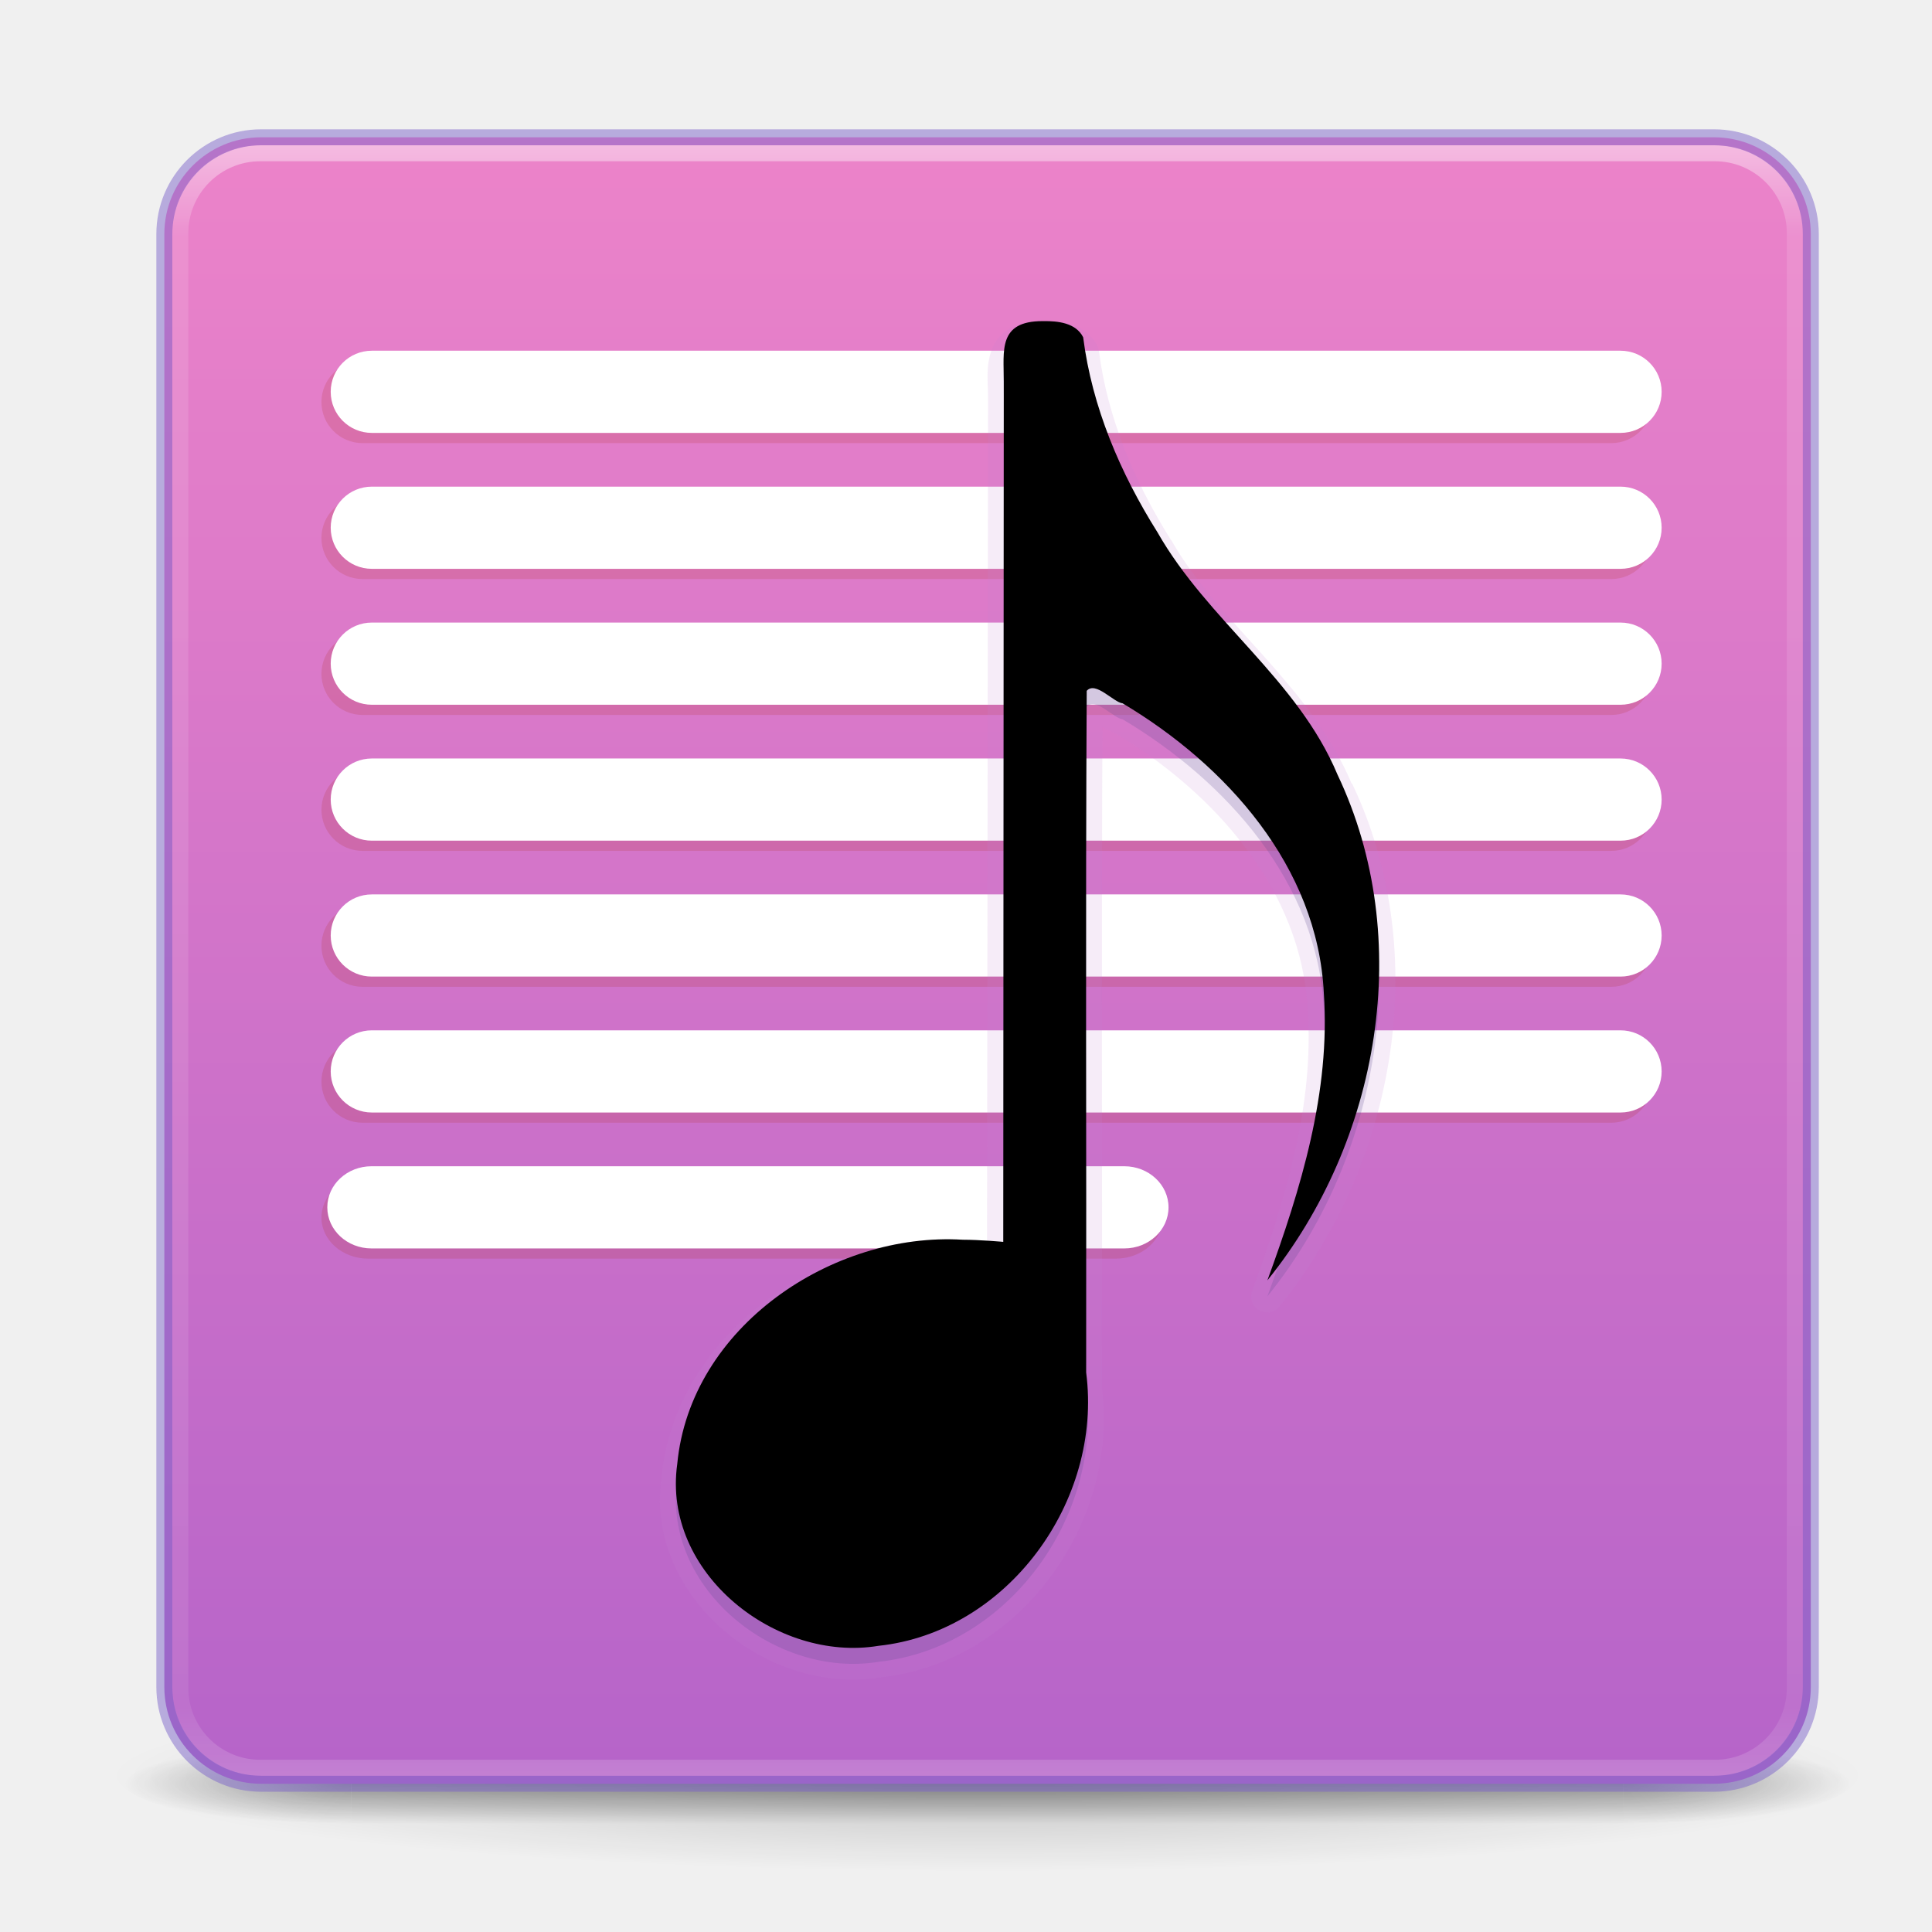
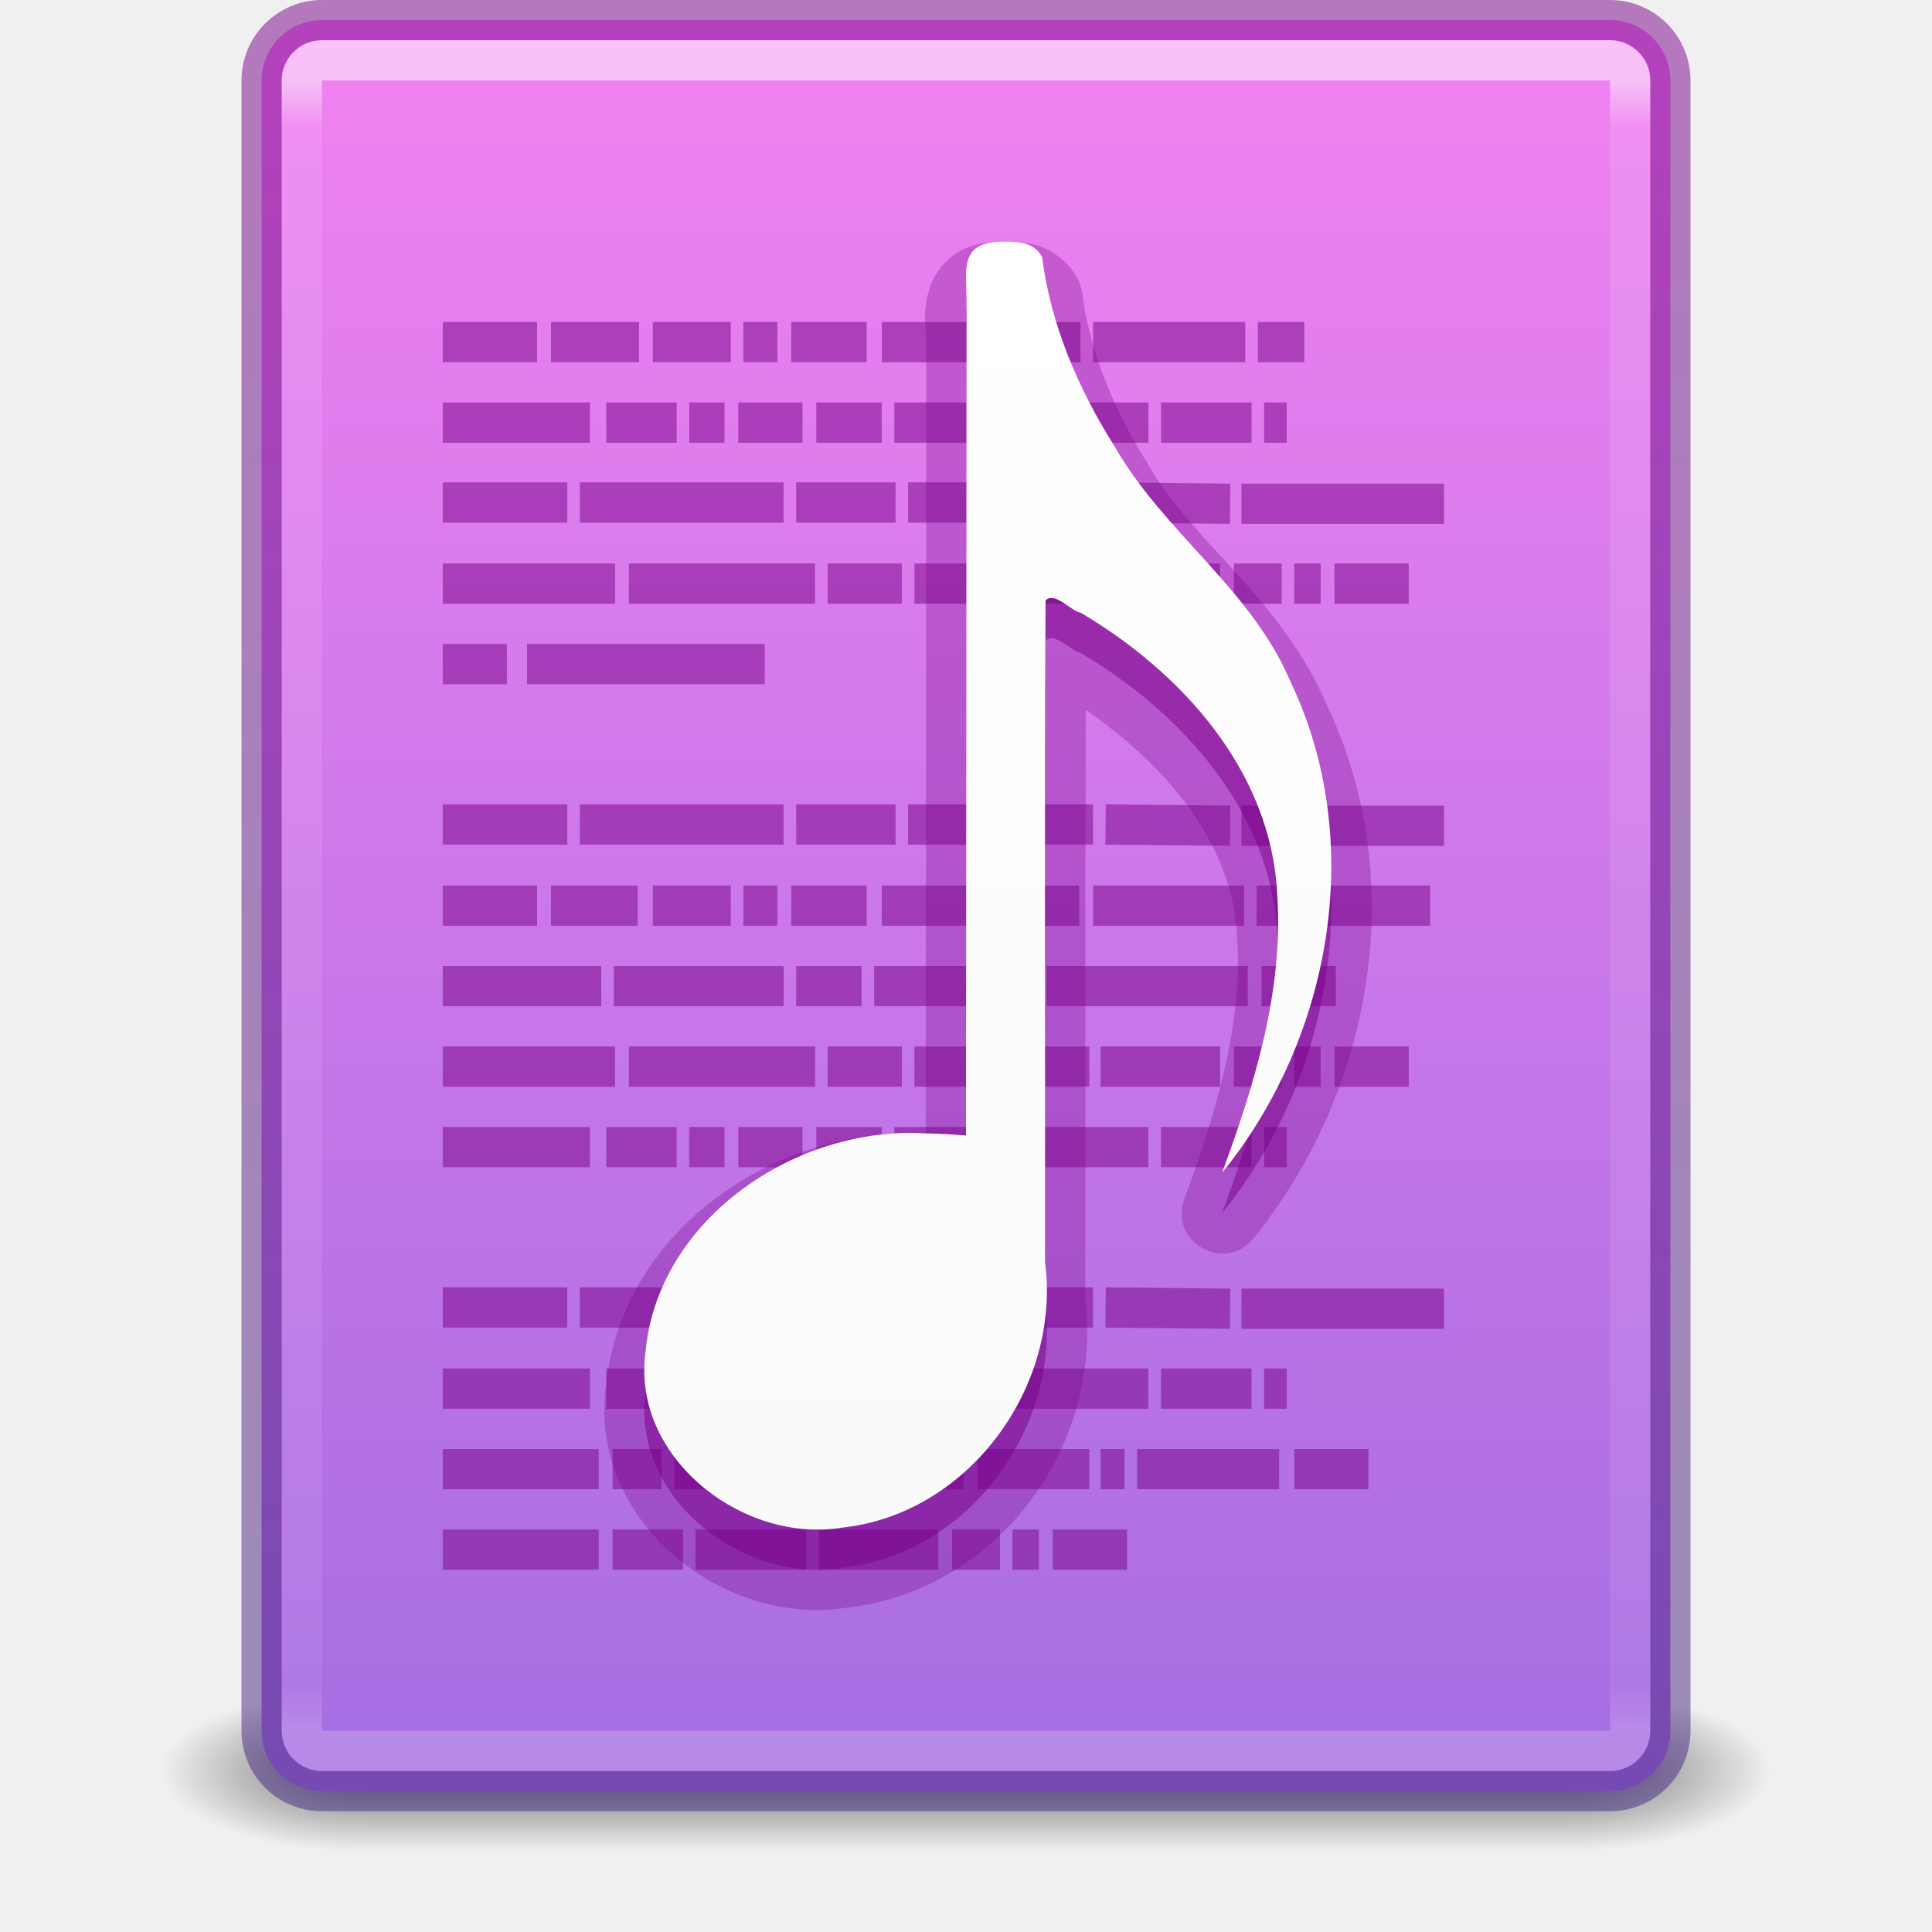
- <svg xmlns="http://www.w3.org/2000/svg" xmlns:xlink="http://www.w3.org/1999/xlink" version="1.1" width="48" height="48" id="svg3049">
-   <defs id="defs3051">
-     <linearGradient id="linearGradient897">
-       <stop id="stop893" style="stop-color:#ec83c9;stop-opacity:1" offset="0" />
-       <stop id="stop895" style="stop-color:#b664c9;stop-opacity:1" offset="1" />
+ <svg xmlns="http://www.w3.org/2000/svg" xmlns:xlink="http://www.w3.org/1999/xlink" version="1.1" id="svg7087" height="48" width="48">
+   <defs id="defs7089">
+     <linearGradient id="linearGradient6307">
+       <stop id="stop6309" offset="0" style="stop-color:#cc0000;stop-opacity:1;" />
+       <stop id="stop6311" offset="1" style="stop-color:#cc0000;stop-opacity:0;" />
    </linearGradient>
-     <linearGradient id="linearGradient3924">
-       <stop id="stop3926" style="stop-color:#ffffff;stop-opacity:1" offset="0" />
-       <stop id="stop3928" style="stop-color:#ffffff;stop-opacity:0.235" offset="0.063" />
-       <stop id="stop3930" style="stop-color:#ffffff;stop-opacity:0.157" offset="0.951" />
-       <stop id="stop3932" style="stop-color:#ffffff;stop-opacity:0.392" offset="1" />
+     <linearGradient gradientTransform="matrix(0.5555556,0,0,0.5849057,5.666666,-572.6457)" y2="991.362" x2="33" y1="1045.362" x1="33" gradientUnits="userSpaceOnUse" id="linearGradient6430" xlink:href="#linearGradient6420" />
+     <linearGradient id="linearGradient6420">
+       <stop id="stop6422" offset="0" style="stop-color:#000000;stop-opacity:1;" />
+       <stop id="stop6424" offset="1" style="stop-color:#000000;stop-opacity:0;" />
    </linearGradient>
-     <linearGradient id="linearGradient3688-166-749-5">
-       <stop id="stop2883-0" style="stop-color:#181818;stop-opacity:1" offset="0" />
-       <stop id="stop2885-5" style="stop-color:#181818;stop-opacity:0" offset="1" />
+     <linearGradient y2="42.728" x2="16.806" y1="20.62" x1="16.806" gradientTransform="matrix(1.248428,0,0,1.664571,3.618362,-30.22389)" gradientUnits="userSpaceOnUse" id="linearGradient4939" xlink:href="#linearGradient6420" />
+     <linearGradient id="linearGradient4035">
+       <stop offset="0" style="stop-color:#ffffff;stop-opacity:1" id="stop4037" />
+       <stop offset="0.056" style="stop-color:#ffffff;stop-opacity:0.235" id="stop4039" />
+       <stop offset="0.944" style="stop-color:#ffffff;stop-opacity:0.157" id="stop4041" />
+       <stop offset="1" style="stop-color:#ffffff;stop-opacity:0.392" id="stop4043" />
    </linearGradient>
-     <linearGradient id="linearGradient3688-464-309-8">
-       <stop id="stop2889-9" style="stop-color:#181818;stop-opacity:1" offset="0" />
-       <stop id="stop2891-4" style="stop-color:#181818;stop-opacity:0" offset="1" />
+     <radialGradient xlink:href="#linearGradient2867-449-88-871-390-598-476-591-434-148-57-177-8-3-3-6-4-8-8-8-5-7" id="radialGradient5299" gradientUnits="userSpaceOnUse" gradientTransform="matrix(0,8.90588,-8.344045,0,107.7005,-77.74932)" cx="7.118" cy="9.957" fx="7.118" fy="9.957" r="12.672" />
+     <linearGradient id="linearGradient2867-449-88-871-390-598-476-591-434-148-57-177-8-3-3-6-4-8-8-8-5-7">
+       <stop offset="0" style="stop-color:#505050;stop-opacity:1" id="stop3750-1-0-7-6-6-1-3-9-3-9" />
+       <stop offset="0.262" style="stop-color:#2b2b2b;stop-opacity:1" id="stop3752-3-7-4-0-32-8-923-0-7-0" />
+       <stop offset="0.705" style="stop-color:#0a0a0a;stop-opacity:1" id="stop3754-1-8-5-2-7-6-7-1-9-1" />
+       <stop offset="1" style="stop-color:#000000;stop-opacity:1" id="stop3756-1-6-2-6-6-1-96-6-0-1" />
    </linearGradient>
-     <linearGradient id="linearGradient3702-501-757-0">
-       <stop id="stop2895-0" style="stop-color:#181818;stop-opacity:0" offset="0" />
-       <stop id="stop2897-2" style="stop-color:#181818;stop-opacity:1" offset="0.5" />
-       <stop id="stop2899-6" style="stop-color:#181818;stop-opacity:0" offset="1" />
+     <linearGradient y2="42.728" x2="16.806" y1="20.62" x1="16.806" gradientTransform="matrix(1.525857,0,0,1.942,-0.9108902,-39.01122)" gradientUnits="userSpaceOnUse" id="linearGradient4610" xlink:href="#linearGradient4035" />
+     <linearGradient gradientUnits="userSpaceOnUse" y2="991.362" x2="33" y1="1045.362" x1="33" id="linearGradient6426" xlink:href="#linearGradient4035" gradientTransform="matrix(0.6888889,0,0,0.7547166,1.266666,-746.0749)" />
+     <linearGradient gradientUnits="userSpaceOnUse" y2="1047.687" x2="33" y1="988.844" x1="33" id="linearGradient4899" xlink:href="#linearGradient3994-617-9-9" gradientTransform="matrix(0.6862745,0,0,0.7457627,1.352941,-736.9565)" />
+     <linearGradient id="linearGradient3994-617-9-9">
+       <stop offset="0" style="stop-color:#fafafa;stop-opacity:1" id="stop4324-9-7" />
+       <stop offset="1" style="stop-color:#d4d4d4;stop-opacity:1" id="stop4326-1-1" />
    </linearGradient>
-     <linearGradient id="linearGradient3811">
-       <stop id="stop3813" style="stop-color:#000000;stop-opacity:1" offset="0" />
-       <stop id="stop3815" style="stop-color:#000000;stop-opacity:0" offset="1" />
+     <linearGradient id="linearGradient3688-166-749-654">
+       <stop offset="0" style="stop-color:#181818;stop-opacity:1" id="stop3088" />
+       <stop offset="1" style="stop-color:#181818;stop-opacity:0" id="stop3090" />
    </linearGradient>
-     <radialGradient xlink:href="#linearGradient3688-166-749-5" id="radialGradient3946" gradientUnits="userSpaceOnUse" gradientTransform="matrix(2.003784,0,0,1.4,27.98813,-17.4)" cx="4.993" cy="43.5" fx="4.993" fy="43.5" r="2.5" />
-     <radialGradient xlink:href="#linearGradient3688-464-309-8" id="radialGradient3948" gradientUnits="userSpaceOnUse" gradientTransform="matrix(2.003784,0,0,1.4,-20.01187,-104.4)" cx="4.993" cy="43.5" fx="4.993" fy="43.5" r="2.5" />
-     <linearGradient xlink:href="#linearGradient3702-501-757-0" id="linearGradient3950" gradientUnits="userSpaceOnUse" x1="25.058" y1="47.028" x2="25.058" y2="39.999" />
-     <linearGradient xlink:href="#linearGradient3924" id="linearGradient3965" gradientUnits="userSpaceOnUse" gradientTransform="matrix(1.084096,0,0,1.084096,-1.482796,-2.154537)" x1="24" y1="5" x2="24" y2="43" />
-     <radialGradient xlink:href="#linearGradient3811" id="radialGradient3976" gradientUnits="userSpaceOnUse" gradientTransform="matrix(0.6181121,0,0,0.06743041,27.02575,37.81555)" cx="-4.029" cy="93.468" fx="-4.029" fy="93.468" r="35.338" />
-     <linearGradient xlink:href="#linearGradient897" id="linearGradient891" x1="66.997" y1="15.857" x2="66.997" y2="117.81" gradientUnits="userSpaceOnUse" gradientTransform="matrix(0.3971441,0,0,0.3971441,-0.8817116,-2.745615)" />
+     <linearGradient id="linearGradient3688-464-309-604">
+       <stop offset="0" style="stop-color:#181818;stop-opacity:1" id="stop3094" />
+       <stop offset="1" style="stop-color:#181818;stop-opacity:0" id="stop3096" />
+     </linearGradient>
+     <linearGradient id="linearGradient3702-501-757-795">
+       <stop offset="0" style="stop-color:#181818;stop-opacity:0" id="stop3100" />
+       <stop offset="0.5" style="stop-color:#181818;stop-opacity:1" id="stop3102" />
+       <stop offset="1" style="stop-color:#181818;stop-opacity:0" id="stop3104" />
+     </linearGradient>
+     <linearGradient y2="39.999" x2="25.058" y1="47.028" x1="25.058" gradientTransform="matrix(1.071429,0,0,0.5714285,-1.785705,1023.505)" gradientUnits="userSpaceOnUse" id="linearGradient10158" xlink:href="#linearGradient3702-501-757-795" />
+     <radialGradient r="2.5" fy="43.5" fx="4.993" cy="43.5" cx="4.993" gradientTransform="matrix(1.977422,0,0,0.8,-18.81437,-1083.162)" gradientUnits="userSpaceOnUse" id="radialGradient10161" xlink:href="#linearGradient3688-464-309-604" />
+     <radialGradient r="2.5" fy="43.5" fx="4.996" cy="43.5" cx="4.996" gradientTransform="matrix(2.003784,2.1079247e-7,-5.1366217e-8,0.8000062,28.98813,1013.562)" gradientUnits="userSpaceOnUse" id="radialGradient10164" xlink:href="#linearGradient3688-166-749-654" />
+     <linearGradient id="linearGradient3600-4">
+       <stop id="stop3602-7" style="stop-color:#f4f4f4;stop-opacity:1" offset="0" />
+       <stop id="stop3604-6" style="stop-color:#dbdbdb;stop-opacity:1" offset="1" />
+     </linearGradient>
+     <linearGradient id="linearGradient3977">
+       <stop id="stop3979" style="stop-color:#ffffff;stop-opacity:1" offset="0" />
+       <stop id="stop3981" style="stop-color:#ffffff;stop-opacity:0.235" offset="0.036" />
+       <stop id="stop3983" style="stop-color:#ffffff;stop-opacity:0.157" offset="0.951" />
+       <stop id="stop3985" style="stop-color:#ffffff;stop-opacity:0.392" offset="1" />
+     </linearGradient>
+     <linearGradient id="linearGradient3104-5-8">
+       <stop id="stop3106-2-4" style="stop-color:#aaaaaa;stop-opacity:1" offset="0" />
+       <stop id="stop3108-5-5" style="stop-color:#c8c8c8;stop-opacity:1" offset="1" />
+     </linearGradient>
+     <linearGradient y2="3.364" x2="22.004" y1="47.813" x1="22.004" gradientTransform="matrix(0.6685838,0,0,0.6703699,7.320381,4.6917)" gradientUnits="userSpaceOnUse" id="linearGradient11036" xlink:href="#linearGradient3104-5-8" />
+     <linearGradient y2="43" x2="24" y1="5.564" x1="24" gradientTransform="matrix(0.5675676,0,0,0.7567567,10.37838,4.3396)" gradientUnits="userSpaceOnUse" id="linearGradient11040" xlink:href="#linearGradient3977" />
+     <linearGradient y2="47.013" x2="25.132" y1="0.985" x1="25.132" gradientTransform="matrix(0.62857,0,0,0.630124,8.91432,6.4122)" gradientUnits="userSpaceOnUse" id="linearGradient11043" xlink:href="#linearGradient3600-4" />
+     <linearGradient y2="1015.362" x2="32" y1="1017.87" x1="32" spreadMethod="reflect" gradientTransform="matrix(0.6818182,0,0,1.399999,1.5,-398.1438)" gradientUnits="userSpaceOnUse" id="linearGradient11058" xlink:href="#linearGradient6307" />
+     <linearGradient x1="39" y1="7.007" x2="39" y2="47.986" id="linearGradient3058" xlink:href="#linearGradient3924-1" gradientUnits="userSpaceOnUse" gradientTransform="translate(-5.000008,-4.999989)" />
+     <linearGradient id="linearGradient3924-1">
+       <stop id="stop3926-3" style="stop-color:#ffffff;stop-opacity:1" offset="0" />
+       <stop id="stop3928-91" style="stop-color:#ffffff;stop-opacity:0.235" offset="0.028" />
+       <stop id="stop3930-6" style="stop-color:#ffffff;stop-opacity:0.157" offset="0.974" />
+       <stop id="stop3932-6" style="stop-color:#ffffff;stop-opacity:0.392" offset="1" />
+     </linearGradient>
+     <linearGradient x1="167.983" y1="8.508" x2="167.983" y2="54.78" id="linearGradient5414" xlink:href="#linearGradient5803" gradientUnits="userSpaceOnUse" gradientTransform="matrix(0.710907,0,0,0.710907,-91.32838,-0.11045)" />
    <linearGradient id="linearGradient5803">
      <stop id="stop5805" style="stop-color:#fff5ef;stop-opacity:1" offset="0" />
      <stop id="stop5807" style="stop-color:#fef8dd;stop-opacity:1" offset="1" />
    </linearGradient>
-     <linearGradient x1="167.983" y1="8.508" x2="167.983" y2="54.78" id="linearGradient5228-5" xlink:href="#linearGradient5803" gradientUnits="userSpaceOnUse" gradientTransform="matrix(1.832495,0,0,1.843915,-232.1758,8.558593)" />
+     <linearGradient x1="175.983" y1="17.002" x2="175.983" y2="49.002" id="linearGradient5809" xlink:href="#linearGradient5803-3" gradientUnits="userSpaceOnUse" gradientTransform="translate(-150.9831,-10.99814)" />
+     <linearGradient id="linearGradient5803-3">
+       <stop id="stop5805-6" style="stop-color:#ffffff;stop-opacity:1" offset="0" />
+       <stop id="stop5807-7" style="stop-color:#fafafa;stop-opacity:1" offset="1" />
+     </linearGradient>
+     <linearGradient x1="22.004" y1="47.813" x2="22.004" y2="3.364" id="linearGradient3052" xlink:href="#linearGradient3104-5-8" gradientUnits="userSpaceOnUse" gradientTransform="translate(-1.982096,-3.047074)" />
+     <linearGradient xlink:href="#linearGradient899-6" id="linearGradient910" gradientUnits="userSpaceOnUse" gradientTransform="translate(-137.4774,-4.527002)" x1="161.977" y1="5.027" x2="161.977" y2="49.027" />
+     <linearGradient id="linearGradient899">
+       <stop offset="0" style="stop-color:#ef5fe7;stop-opacity:1" id="stop895" />
+       <stop offset="1" style="stop-color:#ba0ed2;stop-opacity:1" id="stop897" />
+     </linearGradient>
+     <linearGradient xlink:href="#linearGradient899-6" id="linearGradient910-5" gradientUnits="userSpaceOnUse" gradientTransform="translate(-137.4774,-4.527002)" x1="161.977" y1="5.152" x2="161.977" y2="63.027" />
+     <linearGradient id="linearGradient899-6">
+       <stop offset="0" style="stop-color:#f282f1;stop-opacity:1" id="stop895-2" />
+       <stop offset="1" style="stop-color:#a56de2;stop-opacity:1" id="stop897-9" />
+     </linearGradient>
+     <linearGradient gradientTransform="translate(-7)" xlink:href="#linearGradient902" id="linearGradient904" x1="32" y1="0" x2="32" y2="45" gradientUnits="userSpaceOnUse" />
+     <linearGradient id="linearGradient902">
+       <stop style="stop-color:#770087;stop-opacity:1;" offset="0" id="stop898" />
+       <stop style="stop-color:#452981;stop-opacity:1" offset="1" id="stop900" />
+     </linearGradient>
  </defs>
-   <path style="color:#000000;display:inline;overflow:visible;visibility:visible;opacity:0.2;fill:url(#radialGradient3976);fill-opacity:1;fill-rule:nonzero;stroke:none;stroke-width:0.397;marker:none;enable-background:accumulate" id="path3041" d="m 46.378,44.118 a 21.843,2.383 0 0 1 -43.686,0 21.843,2.383 0 1 1 43.686,0 z" />
-   <g style="display:inline" id="g2036" transform="matrix(1.072289,0,0,0.2206358,-1.19943,34.93967)">
-     <g style="opacity:0.4" id="g3712" transform="matrix(1.052632,0,0,1.285713,-1.263158,-13.42854)">
-       <rect style="fill:url(#radialGradient3946);fill-opacity:1;stroke:none" id="rect2801" y="40" x="38" height="7" width="5" />
-       <rect style="fill:url(#radialGradient3948);fill-opacity:1;stroke:none" id="rect3696" transform="scale(-1)" y="-47" x="-10" height="7" width="5" />
-       <rect style="fill:url(#linearGradient3950);fill-opacity:1;stroke:none" id="rect3700" y="40" x="10" height="7" width="28" />
-     </g>
+   <g transform="translate(0,-1004.362)" id="g10676" style="opacity:0.6">
+     <rect width="5" height="4" x="39" y="1046.362" id="rect2801" style="opacity:1;fill:url(#radialGradient10164);fill-opacity:1;stroke:none" />
+     <rect width="5" height="4" x="-9" y="-1050.362" transform="scale(-1)" id="rect3696" style="opacity:1;fill:url(#radialGradient10161);fill-opacity:1;stroke:none" />
+     <rect width="30" height="4" x="9" y="1046.362" id="rect3700" style="opacity:1;fill:url(#linearGradient10158);fill-opacity:1;stroke:none" />
  </g>
-   <rect style="color:#000000;display:inline;overflow:visible;visibility:visible;fill:url(#linearGradient891);fill-opacity:1;fill-rule:nonzero;stroke:none;stroke-width:0.397;marker:none;enable-background:accumulate" id="rect5505-21-3" y="3.411" x="4.083" ry="2.405" rx="2.405" height="40.906" width="40.906" />
-   <g id="g2278" transform="matrix(0.3971442,0,0,0.3971442,-0.4997729,-2.745614)">
-     <rect ry="2.571" y="29.493" x="21.368" height="5.141" width="83.261" id="rect1454-3" style="opacity:0.15;fill:#a62100;fill-opacity:1;stroke:none;stroke-width:1.18;stroke-linecap:round;stroke-linejoin:round;stroke-miterlimit:4;stroke-dasharray:none;stroke-opacity:1" />
-     <rect ry="2.571" y="28.854" x="21.947" height="5.141" width="83.261" id="rect1454" style="fill:#ffffff;fill-opacity:1;stroke:none;stroke-width:1.18;stroke-linecap:round;stroke-linejoin:round;stroke-miterlimit:4;stroke-dasharray:none;stroke-opacity:1" />
-   </g>
-   <rect style="opacity:0.5;fill:none;stroke:url(#linearGradient3965);stroke-width:0.397;stroke-linecap:round;stroke-linejoin:round;stroke-miterlimit:4;stroke-dasharray:none;stroke-dashoffset:0;stroke-opacity:1" id="rect6741-7" y="3.808" x="4.48" ry="1.986" rx="1.986" height="40.112" width="40.112" />
-   <g transform="matrix(0.2510162,0,0,0.3971442,2.622681,17.51601)" id="g2278-27">
-     <rect ry="2.571" y="29.493" x="21.368" height="5.141" width="83.261" id="rect1454-3-0" style="opacity:0.15;fill:#a62100;fill-opacity:1;stroke:none;stroke-width:1.18;stroke-linecap:round;stroke-linejoin:round;stroke-miterlimit:4;stroke-dasharray:none;stroke-opacity:1" rx="4.636" />
-     <rect ry="2.571" y="28.854" x="21.947" height="5.141" width="83.261" id="rect1454-9" style="fill:#ffffff;fill-opacity:1;stroke:none;stroke-width:1.18;stroke-linecap:round;stroke-linejoin:round;stroke-miterlimit:4;stroke-dasharray:none;stroke-opacity:1" rx="4.378" />
-   </g>
-   <rect style="color:#000000;display:inline;overflow:visible;visibility:visible;opacity:0.5;fill:none;stroke:#7d65c9;stroke-width:0.397;stroke-linecap:round;stroke-linejoin:round;stroke-miterlimit:4;stroke-dasharray:none;stroke-dashoffset:0;stroke-opacity:1;marker:none;enable-background:accumulate" id="rect5505-21-3-1" y="3.411" x="4.083" ry="2.405" rx="2.405" height="40.906" width="40.906" />
-   <g transform="matrix(0.3971442,0,0,0.3971442,-0.4997729,7.385199)" id="g2278-2">
-     <rect ry="2.571" y="29.493" x="21.368" height="5.141" width="83.261" id="rect1454-3-9" style="opacity:0.15;fill:#a62100;fill-opacity:1;stroke:none;stroke-width:1.18;stroke-linecap:round;stroke-linejoin:round;stroke-miterlimit:4;stroke-dasharray:none;stroke-opacity:1" />
-     <rect ry="2.571" y="28.854" x="21.947" height="5.141" width="83.261" id="rect1454-1" style="fill:#ffffff;fill-opacity:1;stroke:none;stroke-width:1.18;stroke-linecap:round;stroke-linejoin:round;stroke-miterlimit:4;stroke-dasharray:none;stroke-opacity:1" />
-   </g>
-   <g transform="matrix(0.3971442,0,0,0.3971442,-0.4997729,4.00826)" id="g2278-3">
-     <rect ry="2.571" y="29.493" x="21.368" height="5.141" width="83.261" id="rect1454-3-5" style="opacity:0.15;fill:#a62100;fill-opacity:1;stroke:none;stroke-width:1.18;stroke-linecap:round;stroke-linejoin:round;stroke-miterlimit:4;stroke-dasharray:none;stroke-opacity:1" />
-     <rect ry="2.571" y="28.854" x="21.947" height="5.141" width="83.261" id="rect1454-6" style="fill:#ffffff;fill-opacity:1;stroke:none;stroke-width:1.18;stroke-linecap:round;stroke-linejoin:round;stroke-miterlimit:4;stroke-dasharray:none;stroke-opacity:1" />
-   </g>
-   <g transform="matrix(0.3971442,0,0,0.3971442,-0.4997729,0.631325)" id="g2278-6">
-     <rect ry="2.571" y="29.493" x="21.368" height="5.141" width="83.261" id="rect1454-3-7" style="opacity:0.15;fill:#a62100;fill-opacity:1;stroke:none;stroke-width:1.18;stroke-linecap:round;stroke-linejoin:round;stroke-miterlimit:4;stroke-dasharray:none;stroke-opacity:1" />
-     <rect ry="2.571" y="28.854" x="21.947" height="5.141" width="83.261" id="rect1454-5" style="fill:#ffffff;fill-opacity:1;stroke:none;stroke-width:1.18;stroke-linecap:round;stroke-linejoin:round;stroke-miterlimit:4;stroke-dasharray:none;stroke-opacity:1" />
-   </g>
-   <g transform="matrix(0.3971442,0,0,0.3971442,-0.4997729,10.76214)" id="g2278-2-6">
-     <rect ry="2.571" y="29.493" x="21.368" height="5.141" width="83.261" id="rect1454-3-9-1" style="opacity:0.15;fill:#a62100;fill-opacity:1;stroke:none;stroke-width:1.18;stroke-linecap:round;stroke-linejoin:round;stroke-miterlimit:4;stroke-dasharray:none;stroke-opacity:1" />
-     <rect ry="2.571" y="28.854" x="21.947" height="5.141" width="83.261" id="rect1454-1-8" style="fill:#ffffff;fill-opacity:1;stroke:none;stroke-width:1.18;stroke-linecap:round;stroke-linejoin:round;stroke-miterlimit:4;stroke-dasharray:none;stroke-opacity:1" />
-   </g>
-   <g transform="matrix(0.3971442,0,0,0.3971442,-0.4997729,14.13907)" id="g2278-2-7">
-     <rect ry="2.571" y="29.493" x="21.368" height="5.141" width="83.261" id="rect1454-3-9-9" style="opacity:0.15;fill:#a62100;fill-opacity:1;stroke:none;stroke-width:1.18;stroke-linecap:round;stroke-linejoin:round;stroke-miterlimit:4;stroke-dasharray:none;stroke-opacity:1" />
-     <rect ry="2.571" y="28.854" x="21.947" height="5.141" width="83.261" id="rect1454-1-2" style="fill:#ffffff;fill-opacity:1;stroke:none;stroke-width:1.18;stroke-linecap:round;stroke-linejoin:round;stroke-miterlimit:4;stroke-dasharray:none;stroke-opacity:1" />
-   </g>
-   <path style="color:#000000;display:inline;overflow:visible;visibility:visible;opacity:0.15;fill:#c27ed2;fill-opacity:1;fill-rule:nonzero;stroke:none;stroke-width:0.397;marker:none;enable-background:accumulate" id="path5395" d="m 25.901,7.978 c -0.321,0 -0.595,0.058 -0.819,0.186 -0.224,0.128 -0.372,0.326 -0.447,0.534 -0.149,0.415 -0.087,0.817 -0.087,1.167 l -0.025,20.962 c -0.199,-0.014 -0.315,-0.023 -0.571,-0.025 -0.011,-5.9e-5 -0.014,0 -0.025,0 -3.435,-0.198 -7.142,2.274 -7.496,5.92 -5.95e-4,0.004 5.96e-4,0.008 0,0.012 -0.206,1.499 0.491,2.861 1.551,3.773 1.057,0.909 2.489,1.39 3.885,1.167 v 0.012 c 0.009,-7.75e-4 0.016,-0.011 0.025,-0.012 3.409,-0.381 5.9,-3.77 5.486,-7.173 2.6e-5,-0.017 -2.6e-5,-0.033 0,-0.05 0.009,-5.463 -0.015,-10.939 0.012,-16.395 0.027,0.018 0.046,0.031 0.074,0.05 0.056,0.036 0.147,0.067 0.223,0.099 2.495,1.485 4.658,3.925 4.803,6.888 0.162,2.36 -0.551,4.711 -1.378,6.975 a 0.396,0.396 0 0 0 0.683,0.385 c 2.878,-3.565 3.81,-8.748 1.8,-12.982 h -0.012 C 32.528,16.977 30.285,15.505 29.103,13.426 a 0.396,0.396 0 0 0 -0.012,-0.012 C 28.19,11.981 27.514,10.383 27.303,8.722 A 0.396,0.396 0 0 0 27.266,8.598 C 27.12,8.306 26.842,8.127 26.596,8.052 26.35,7.977 26.118,7.975 25.926,7.978 Z" />
-   <path style="color:#000000;display:inline;overflow:visible;visibility:visible;opacity:0.3;fill:#5b4b8f;fill-opacity:0.733;fill-rule:nonzero;stroke:none;stroke-width:0.397;marker:none;enable-background:accumulate" id="path7249-8-0-3-6-1-6-8-6" d="m 25.901,8.375 c -1.11,0 -0.962,0.739 -0.962,1.491 L 24.926,31.251 c 0,0 -0.577,-0.053 -1.004,-0.053 -3.237,-0.199 -6.773,2.163 -7.096,5.571 -0.381,2.71 2.464,4.939 5.001,4.518 3.197,-0.342 5.575,-3.588 5.158,-6.793 0.009,-5.643 -0.018,-11.293 0.014,-16.933 0.218,-0.251 0.663,0.284 0.892,0.31 2.571,1.531 4.845,4.055 4.999,7.199 0.169,2.456 -0.57,4.86 -1.402,7.137 2.787,-3.452 3.679,-8.487 1.742,-12.564 -0.99,-2.367 -3.224,-3.825 -4.474,-6.023 C 27.833,12.151 27.131,10.511 26.911,8.777 26.73,8.415 26.278,8.371 25.926,8.375 Z" />
-   <path style="opacity:1;fill:#000000;fill-opacity:1;stroke:none;stroke-width:0.397" id="path7249-8-0-3-6-1-6-8" d="m 25.901,7.978 c -1.11,0 -0.962,0.739 -0.962,1.491 L 24.926,30.854 c 0,0 -0.577,-0.053 -1.004,-0.053 -3.237,-0.199 -6.773,2.163 -7.096,5.571 -0.381,2.71 2.464,4.939 5.001,4.518 3.197,-0.342 5.575,-3.588 5.158,-6.793 0.009,-5.643 -0.018,-11.293 0.014,-16.933 0.218,-0.251 0.663,0.284 0.892,0.31 2.571,1.531 4.845,4.055 4.999,7.199 0.169,2.456 -0.57,4.86 -1.402,7.137 2.787,-3.452 3.679,-8.487 1.742,-12.564 -0.99,-2.367 -3.224,-3.825 -4.474,-6.023 -0.923,-1.469 -1.625,-3.109 -1.845,-4.843 C 26.73,8.018 26.278,7.974 25.926,7.978 Z" />
+   <rect style="opacity:1;vector-effect:none;fill:url(#linearGradient910);fill-opacity:1;stroke:none;stroke-width:1;stroke-linecap:butt;stroke-linejoin:miter;stroke-miterlimit:4;stroke-dasharray:none;stroke-dashoffset:0;stroke-opacity:1;font-variant-east_asian:normal" id="rect4897" y="0.5" x="6.5" ry="1.5" rx="1.5" height="44" width="35" />
+   <path style="fill:none;stroke:#770087;stroke-width:1px;stroke-linecap:butt;stroke-linejoin:miter;stroke-opacity:1;opacity:0.5" id="path3475" d="m 11,8.5 h 2.344 z m 2.688,0 h 2.188 z m 2.531,0 h 1.938 z m 2.25,0 h 0.844 z m 1.188,0 h 1.875 z m 2.25,0 h 4.938 z m 5.25,0 h 3.781 z m 4.094,0 h 1.156 z M 11,10.5 h 3.656 z m 4.062,0 h 1.75 z m 2.062,0 H 18 Z m 1.219,0 h 1.594 z m 1.938,0 h 1.625 z m 1.938,0 h 2.594 z m 2.938,0 h 3.375 z m 3.688,0 h 2.25 z m 2.562,0 h 0.562 z M 11,12.484 h 3.094 z m 3.406,0 h 5.062 z m 5.375,0 H 22.25 Z m 2.781,0 h 2.312 z m 2.625,0 h 1.969 z m 2.281,0 3.094,0.031 z m 3.375,0.031 H 35.875 Z M 11,14.5 h 4.281 z m 4.625,0 h 4.625 z m 4.938,0 h 1.844 z m 2.156,0 h 4.344 z m 4.625,0 h 2.969 z m 3.312,0 h 1.188 z m 1.5,0 h 0.656 z m 1,0 H 35 Z M 11,16.5 h 1.594 z m 2.094,0 H 19 Z M 11,20.484 h 3.094 z m 3.406,0 h 5.062 z m 5.375,0 H 22.25 Z m 2.781,0 h 2.312 z m 2.625,0 h 1.969 z m 2.281,0 3.094,0.031 z m 3.375,0.031 H 35.875 Z M 11,22.5 h 2.344 z m 2.688,0 h 2.156 z m 2.531,0 h 1.938 z m 2.25,0 h 0.844 z m 1.188,0 h 1.875 z m 2.25,0 h 4.906 z m 5.25,0 h 3.75 z m 4.062,0 h 1.188 z m 1.5,0 h 2.812 z M 11,24.5 h 3.938 z m 4.25,0 h 4.219 z m 4.531,0 h 1.625 z m 1.938,0 H 25.688 Z M 26,24.5 h 5 z m 5.344,0 H 33.188 Z M 11,26.5 h 4.281 z m 4.625,0 h 4.625 z m 4.938,0 h 1.844 z m 2.156,0 h 4.344 z m 4.625,0 h 2.969 z m 3.312,0 h 1.188 z m 1.5,0 h 0.656 z m 1,0 H 35 Z M 11,28.5 h 3.656 z m 4.062,0 h 1.75 z m 2.062,0 H 18 Z m 1.219,0 h 1.594 z m 1.938,0 h 1.625 z m 1.938,0 h 2.594 z m 2.938,0 h 3.375 z m 3.688,0 h 2.25 z m 2.562,0 h 0.562 z M 11,32.484 h 3.094 z m 3.406,0 h 5.062 z m 5.375,0 H 22.25 Z m 2.781,0 h 2.312 z m 2.625,0 h 1.969 z m 2.281,0 3.094,0.031 z m 3.375,0.031 H 35.875 Z M 11,34.5 h 3.656 z m 4.062,0 h 1.75 z m 2.062,0 H 18 Z m 1.219,0 h 1.594 z m 1.938,0 h 1.625 z m 1.938,0 h 2.594 z m 2.938,0 h 3.375 z m 3.688,0 h 2.25 z m 2.562,0 h 0.562 z M 11,36.5 h 3.875 z m 4.219,0 h 1.219 z m 1.531,0 h 2.781 z m 3.094,0 h 4.094 z m 4.438,0 h 2.781 z m 3.062,0 h 0.594 z m 0.906,0 h 3.531 z m 3.906,0 H 34 Z M 11,38.5 h 3.875 z m 4.219,0 h 1.75 z m 2.062,0 h 2.75 z m 3.062,0 h 2.969 z m 3.312,0 h 1.188 z m 1.5,0 h 0.656 z m 1,0 H 28 Z" />
+   <path style="color:#000000;font-style:normal;font-variant:normal;font-weight:normal;font-stretch:normal;font-size:medium;line-height:normal;font-family:sans-serif;font-variant-ligatures:normal;font-variant-position:normal;font-variant-caps:normal;font-variant-numeric:normal;font-variant-alternates:normal;font-feature-settings:normal;text-indent:0;text-align:start;text-decoration:none;text-decoration-line:none;text-decoration-style:solid;text-decoration-color:#000000;letter-spacing:normal;word-spacing:normal;text-transform:none;writing-mode:lr-tb;direction:ltr;text-orientation:mixed;dominant-baseline:auto;baseline-shift:baseline;text-anchor:start;white-space:normal;shape-padding:0;clip-rule:nonzero;display:inline;overflow:visible;visibility:visible;opacity:0.3;isolation:auto;mix-blend-mode:normal;color-interpolation:sRGB;color-interpolation-filters:linearRGB;solid-color:#000000;solid-opacity:1;vector-effect:none;fill:#770087;fill-opacity:1;fill-rule:nonzero;stroke:none;stroke-width:2;stroke-linecap:butt;stroke-linejoin:round;stroke-miterlimit:4;stroke-dasharray:none;stroke-dashoffset:0;stroke-opacity:1;color-rendering:auto;image-rendering:auto;shape-rendering:auto;text-rendering:auto;enable-background:accumulate" d="m 24.906,6.004 c -0.381,0 -0.753,0.056 -1.102,0.26 -0.348,0.204 -0.603,0.572 -0.703,0.883 -0.201,0.621 -0.088,1.027 -0.088,1.305 L 23,28.16 l 0.027,0.002 c -0.012,-1.27e-4 -0.015,6.5e-5 -0.027,0 v 0.004 c -3.668,-0.207 -7.555,2.357 -7.947,6.281 -0.231,1.687 0.548,3.221 1.711,4.215 1.16,0.992 2.728,1.527 4.297,1.277 3.716,-0.414 6.377,-4.037 5.896,-7.709 l 0.008,0.131 c 0.008,-4.913 -0.006,-9.823 0.012,-14.725 1.99,1.381 3.644,3.302 3.758,5.623 -6.4e-5,0.006 -6.4e-5,0.013 0,0.02 0.148,2.139 -0.511,4.339 -1.311,6.516 -0.387,1.059 1.003,1.849 1.715,0.975 2.951,-3.632 3.902,-8.883 1.836,-13.232 -1.122,-2.644 -3.355,-4.089 -4.412,-5.938 -0.007,-0.013 -0.015,-0.026 -0.023,-0.039 C 27.695,10.225 27.076,8.764 26.885,7.267 26.87,7.155 26.836,7.046 26.785,6.945 26.58,6.537 26.182,6.239 25.84,6.121 25.498,6.002 25.213,6.001 24.996,6.004 Z" id="path910" />
+   <rect width="35" height="44" rx="1.5" ry="1.5" x="6.5" y="0.5" id="rect3993" style="opacity:0.5;fill:none;stroke:url(#linearGradient904);stroke-width:1;stroke-opacity:1;font-variant-east_asian:normal;vector-effect:none;fill-opacity:1;stroke-linecap:butt;stroke-linejoin:miter;stroke-miterlimit:4;stroke-dasharray:none;stroke-dashoffset:0" />
+   <rect ry="0.5" rx="0.5" width="33" height="42" x="7.5" y="1.5" id="rect6741-5-0-2-3" style="fill:none;stroke:url(#linearGradient3058);stroke-width:1;stroke-linecap:round;stroke-linejoin:round;stroke-miterlimit:4;stroke-dasharray:none;stroke-dashoffset:0;stroke-opacity:1;font-variant-east_asian:normal;opacity:0.5;vector-effect:none;fill-opacity:1" />
+   <path d="m 24.905,7.004 c -1.084,0 -0.892,0.717 -0.892,1.447 L 24,29.211 c 0,0 -0.611,-0.052 -1.028,-0.052 -3.162,-0.193 -6.616,2.1 -6.932,5.408 -0.373,2.631 2.407,4.795 4.885,4.386 3.123,-0.332 5.446,-3.483 5.039,-6.595 0.009,-5.478 -0.018,-10.963 0.013,-16.438 0.213,-0.244 0.647,0.275 0.871,0.301 2.511,1.486 4.733,3.937 4.883,6.988 0.165,2.385 -0.557,4.718 -1.369,6.929 2.722,-3.351 3.593,-8.239 1.702,-12.197 C 31.097,15.645 28.915,14.229 27.694,12.095 26.793,10.669 26.107,9.077 25.892,7.394 25.715,7.043 25.351,7 25.007,7.004 Z" id="path906" style="opacity:0.5;vector-effect:none;fill:#770087;fill-opacity:1;stroke:none;stroke-width:1;stroke-linecap:butt;stroke-linejoin:miter;stroke-miterlimit:4;stroke-dasharray:none;stroke-dashoffset:0;stroke-opacity:1" />
+   <path style="opacity:1;vector-effect:none;fill:url(#linearGradient5809);fill-opacity:1;stroke:none;stroke-width:1;stroke-linecap:butt;stroke-linejoin:miter;stroke-miterlimit:4;stroke-dasharray:none;stroke-dashoffset:0;stroke-opacity:1" id="path7249-8-0-3-6-1-6-0" d="m 24.905,6.004 c -1.084,0 -0.892,0.717 -0.892,1.447 L 24,28.211 c 0,0 -0.611,-0.052 -1.028,-0.052 -3.162,-0.193 -6.616,2.1 -6.932,5.408 -0.373,2.631 2.407,4.795 4.885,4.386 3.123,-0.332 5.446,-3.483 5.039,-6.595 0.009,-5.478 -0.018,-10.963 0.013,-16.438 0.213,-0.244 0.647,0.275 0.871,0.301 2.511,1.486 4.733,3.937 4.883,6.988 0.165,2.385 -0.557,4.718 -1.369,6.929 2.722,-3.351 3.593,-8.239 1.702,-12.197 C 31.097,14.645 28.915,13.229 27.694,11.095 26.793,9.669 26.107,8.077 25.892,6.394 25.715,6.042 25.351,6 25.007,6.004 Z" />
</svg>
